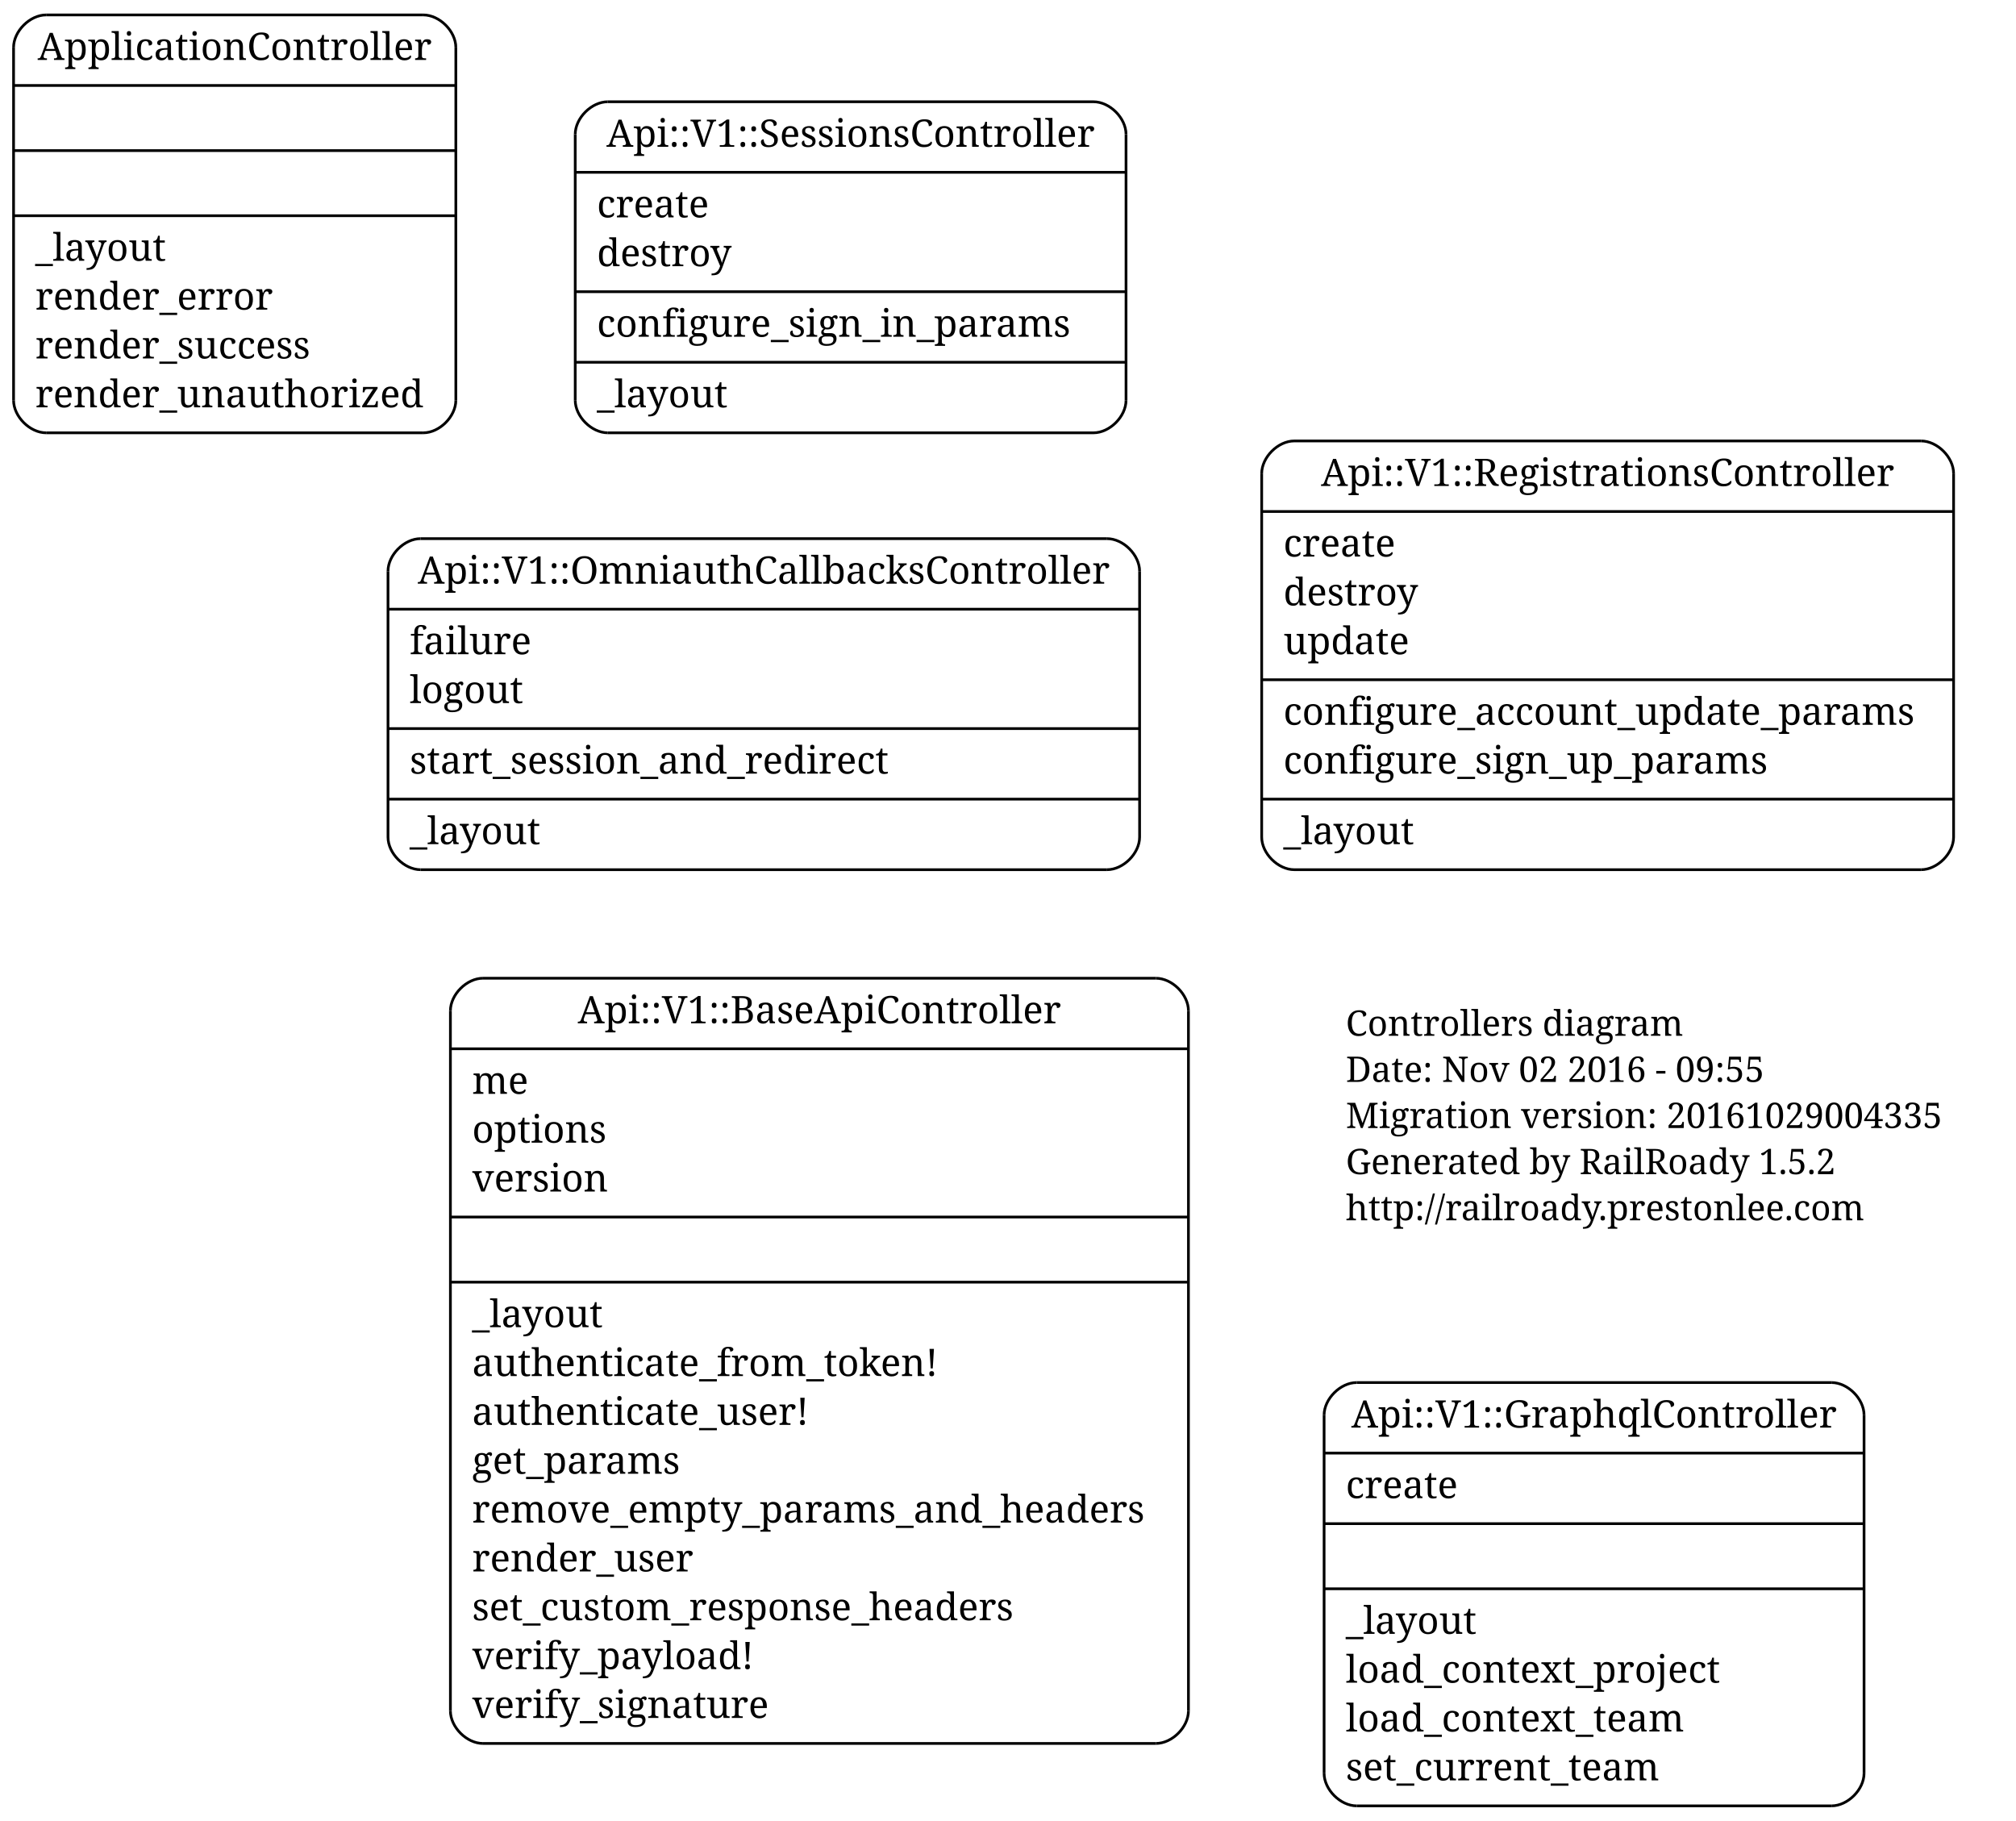
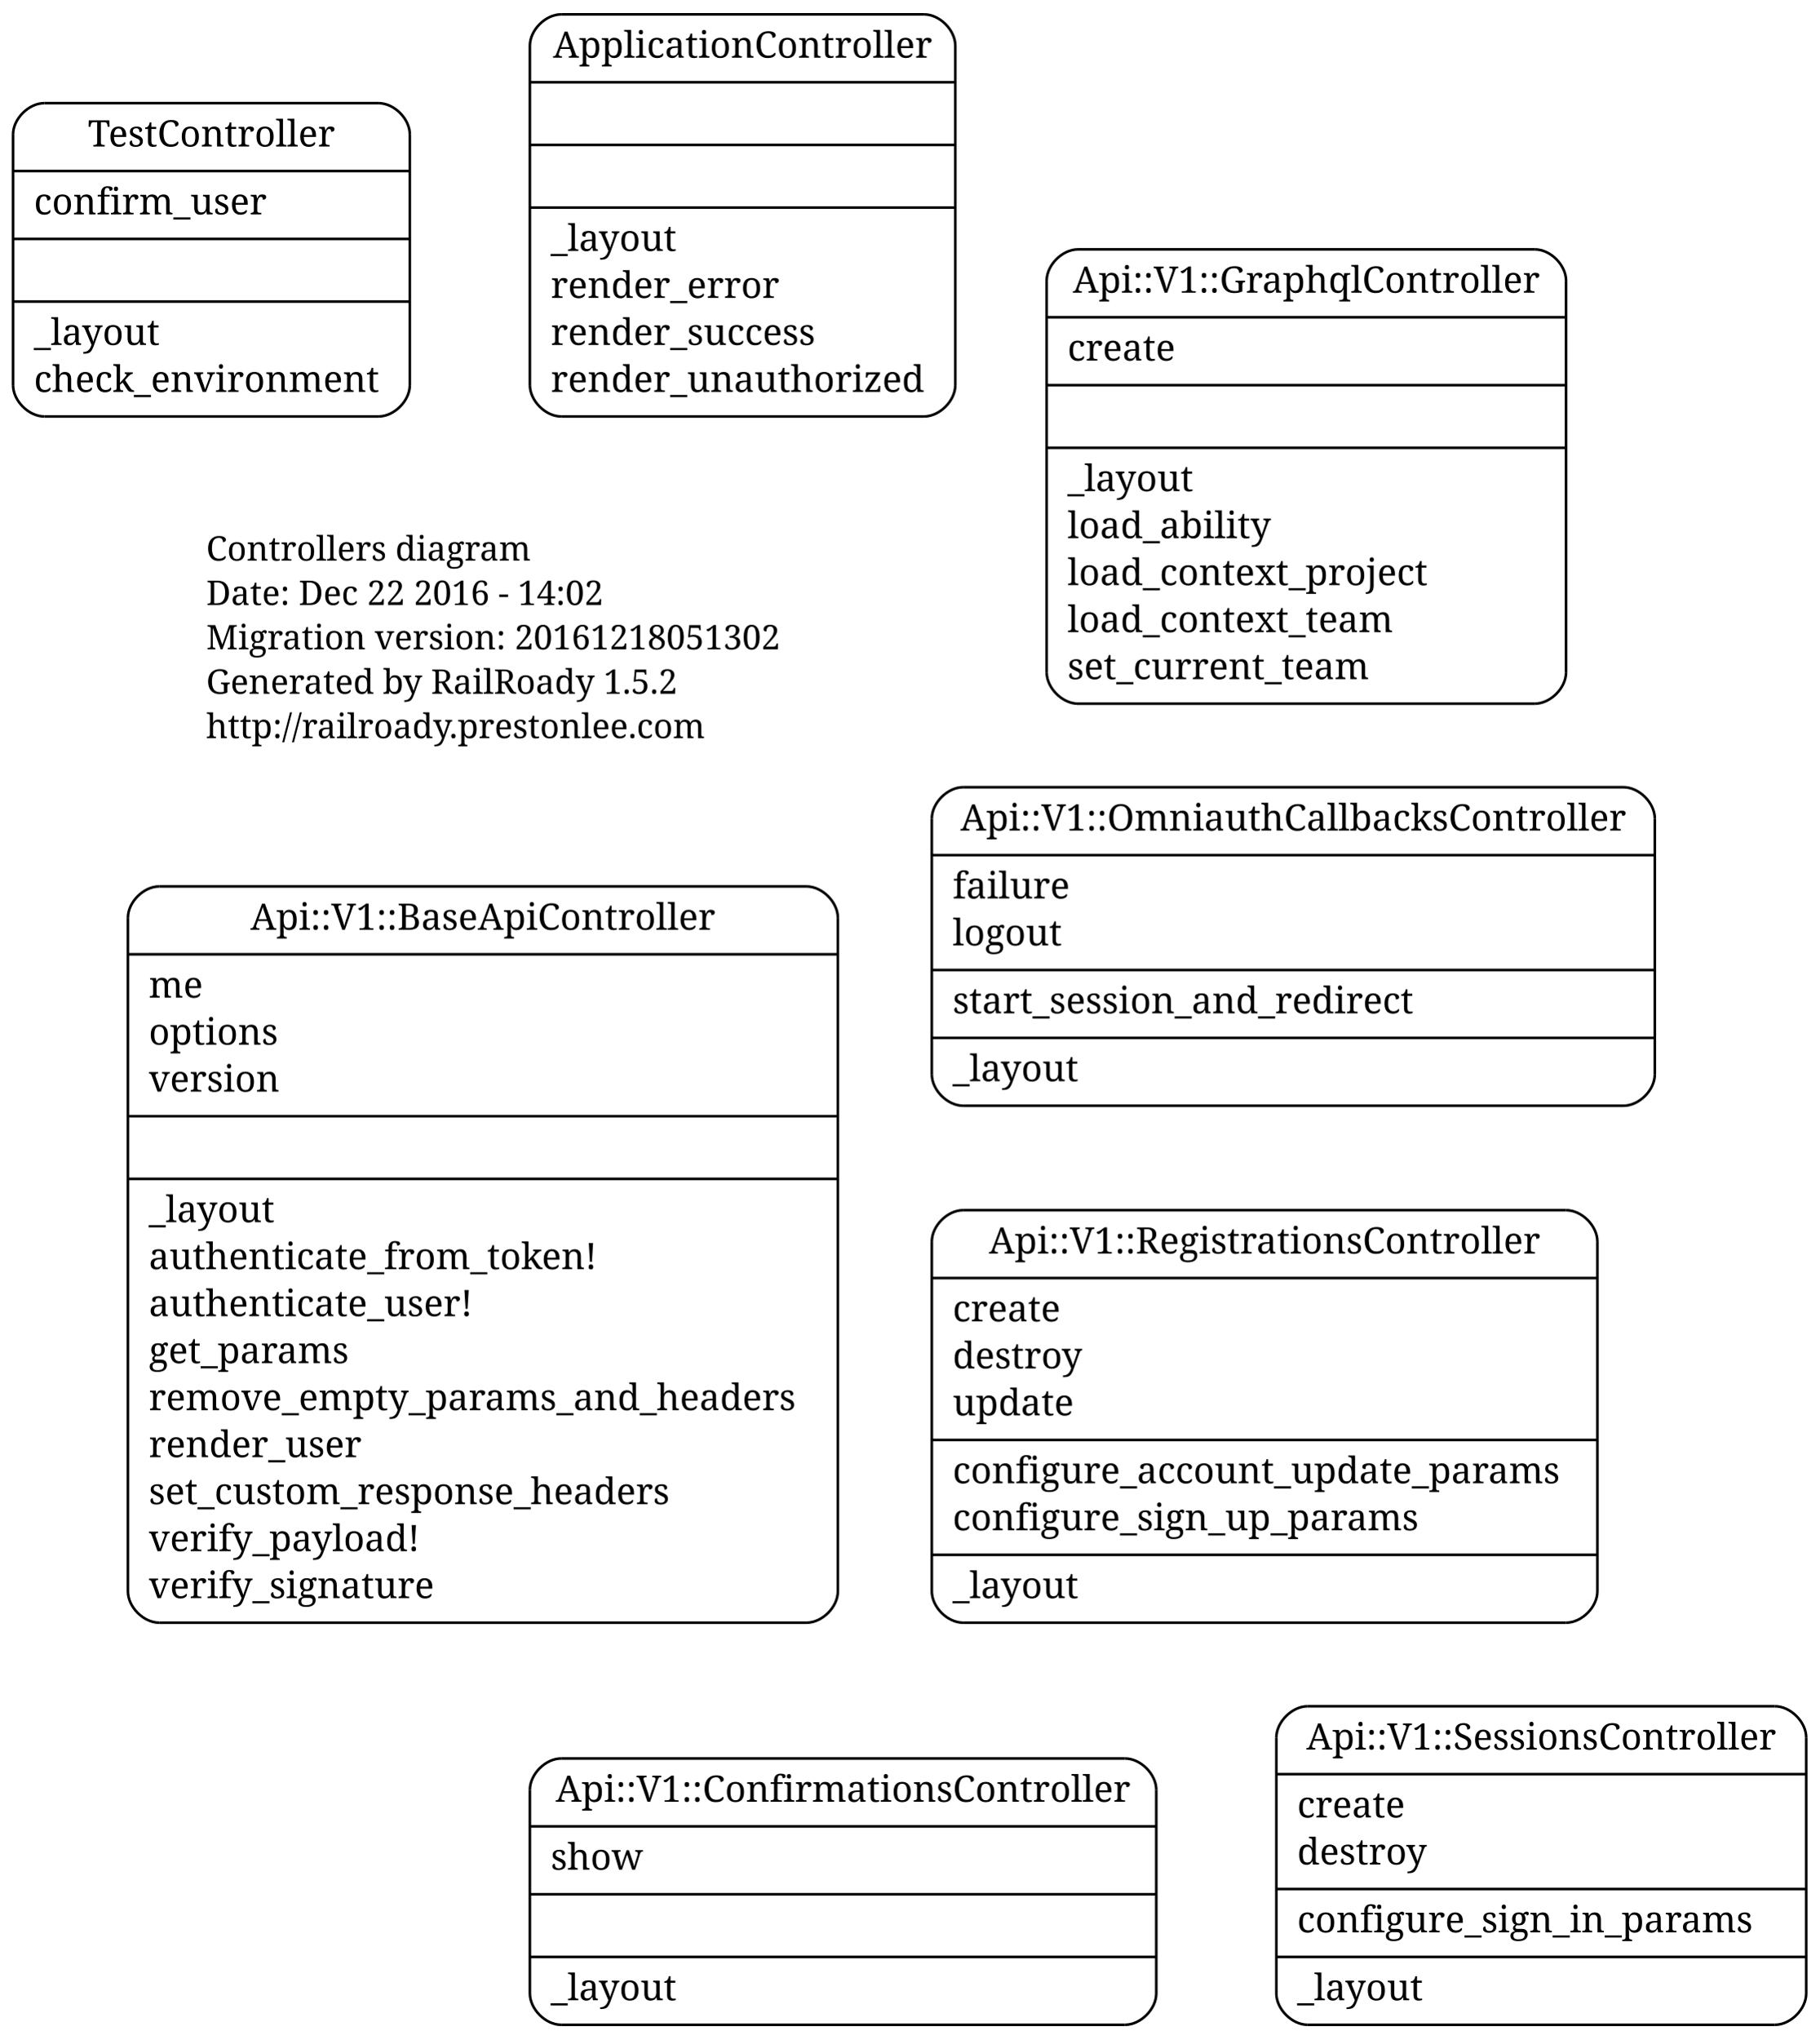
- <svg xmlns="http://www.w3.org/2000/svg" width="743pt" height="671pt" viewBox="0.00 0.00 743.00 671.00">
-   <g id="graph1" class="graph" transform="scale(1 1) rotate(0) translate(4 667)">
-     <polygon fill="none" stroke="none" points="-4,5 -4,-667 740,-667 740,5 -4,5" />
+ <svg xmlns="http://www.w3.org/2000/svg" width="697pt" height="781pt" viewBox="0.00 0.00 697.00 781.00">
+   <g id="graph1" class="graph" transform="scale(1 1) rotate(0) translate(4 777)">
+     <polygon fill="none" stroke="none" points="-4,5 -4,-777 694,-777 694,5 -4,5" />
    <g id="node1" class="node">
-       <text text-anchor="start" x="492" y="-285.3" font-family="Times Roman,serif" font-size="13.00">Controllers diagram</text>
-       <text text-anchor="start" x="492" y="-268.3" font-family="Times Roman,serif" font-size="13.00">Date: Nov 02 2016 - 09:55</text>
-       <text text-anchor="start" x="492" y="-251.3" font-family="Times Roman,serif" font-size="13.00">Migration version: 20161029004335</text>
-       <text text-anchor="start" x="492" y="-234.3" font-family="Times Roman,serif" font-size="13.00">Generated by RailRoady 1.5.2</text>
-       <text text-anchor="start" x="492" y="-217.3" font-family="Times Roman,serif" font-size="13.00">http://railroady.prestonlee.com</text>
+       <text text-anchor="start" x="75" y="-562.3" font-family="Times Roman,serif" font-size="13.00">Controllers diagram</text>
+       <text text-anchor="start" x="75" y="-545.3" font-family="Times Roman,serif" font-size="13.00">Date: Dec 22 2016 - 14:02</text>
+       <text text-anchor="start" x="75" y="-528.3" font-family="Times Roman,serif" font-size="13.00">Migration version: 20161218051302</text>
+       <text text-anchor="start" x="75" y="-511.3" font-family="Times Roman,serif" font-size="13.00">Generated by RailRoady 1.5.2</text>
+       <text text-anchor="start" x="75" y="-494.3" font-family="Times Roman,serif" font-size="13.00">http://railroady.prestonlee.com</text>
    </g>
    <g id="node2" class="node">
-       <polyline fill="none" stroke="black" points="220,-507.5 399,-507.5 " />
-       <path fill="none" stroke="black" d="M399,-507.5C405,-507.5 411,-513.5 411,-519.5" />
-       <polyline fill="none" stroke="black" points="411,-519.5 411,-617.5 " />
-       <path fill="none" stroke="black" d="M411,-617.5C411,-623.5 405,-629.5 399,-629.5" />
-       <polyline fill="none" stroke="black" points="399,-629.5 220,-629.5 " />
-       <path fill="none" stroke="black" d="M220,-629.5C214,-629.5 208,-623.5 208,-617.5" />
-       <polyline fill="none" stroke="black" points="208,-617.5 208,-519.5 " />
-       <path fill="none" stroke="black" d="M208,-519.5C208,-513.5 214,-507.5 220,-507.5" />
-       <text text-anchor="middle" x="309.5" y="-612.9" font-family="Times Roman,serif" font-size="14.00">Api::V1::SessionsController</text>
-       <polyline fill="none" stroke="black" points="208,-603.5 411,-603.5 " />
-       <text text-anchor="start" x="216" y="-586.9" font-family="Times Roman,serif" font-size="14.00">create</text>
-       <text text-anchor="start" x="216" y="-568.9" font-family="Times Roman,serif" font-size="14.00">destroy</text>
-       <polyline fill="none" stroke="black" points="208,-559.5 411,-559.5 " />
-       <text text-anchor="start" x="216" y="-542.9" font-family="Times Roman,serif" font-size="14.00">configure_sign_in_params</text>
-       <polyline fill="none" stroke="black" points="208,-533.5 411,-533.5 " />
-       <text text-anchor="start" x="216" y="-516.9" font-family="Times Roman,serif" font-size="14.00">_layout</text>
+       <polyline fill="none" stroke="black" points="211,-1.5 427,-1.5 " />
+       <path fill="none" stroke="black" d="M427,-1.5C433,-1.5 439,-7.5 439,-13.5" />
+       <polyline fill="none" stroke="black" points="439,-13.5 439,-91.5 " />
+       <path fill="none" stroke="black" d="M439,-91.5C439,-97.5 433,-103.5 427,-103.5" />
+       <polyline fill="none" stroke="black" points="427,-103.5 211,-103.5 " />
+       <path fill="none" stroke="black" d="M211,-103.5C205,-103.5 199,-97.5 199,-91.5" />
+       <polyline fill="none" stroke="black" points="199,-91.5 199,-13.5 " />
+       <path fill="none" stroke="black" d="M199,-13.5C199,-7.5 205,-1.5 211,-1.5" />
+       <text text-anchor="middle" x="319" y="-86.9" font-family="Times Roman,serif" font-size="14.00">Api::V1::ConfirmationsController</text>
+       <polyline fill="none" stroke="black" points="199,-77.5 439,-77.5 " />
+       <text text-anchor="start" x="207" y="-60.9" font-family="Times Roman,serif" font-size="14.00">show</text>
+       <polyline fill="none" stroke="black" points="199,-51.5 439,-51.5 " />
+       <polyline fill="none" stroke="black" points="199,-27.5 439,-27.5 " />
+       <text text-anchor="start" x="207" y="-10.9" font-family="Times Roman,serif" font-size="14.00">_layout</text>
    </g>
    <g id="node3" class="node">
-       <polyline fill="none" stroke="black" points="473,-346.5 704,-346.5 " />
-       <path fill="none" stroke="black" d="M704,-346.5C710,-346.5 716,-352.5 716,-358.5" />
-       <polyline fill="none" stroke="black" points="716,-358.5 716,-492.5 " />
-       <path fill="none" stroke="black" d="M716,-492.5C716,-498.5 710,-504.5 704,-504.5" />
-       <polyline fill="none" stroke="black" points="704,-504.5 473,-504.5 " />
-       <path fill="none" stroke="black" d="M473,-504.5C467,-504.5 461,-498.5 461,-492.5" />
-       <polyline fill="none" stroke="black" points="461,-492.5 461,-358.5 " />
-       <path fill="none" stroke="black" d="M461,-358.5C461,-352.5 467,-346.5 473,-346.5" />
-       <text text-anchor="middle" x="588.5" y="-487.9" font-family="Times Roman,serif" font-size="14.00">Api::V1::RegistrationsController</text>
-       <polyline fill="none" stroke="black" points="461,-478.5 716,-478.5 " />
-       <text text-anchor="start" x="469" y="-461.9" font-family="Times Roman,serif" font-size="14.00">create</text>
-       <text text-anchor="start" x="469" y="-443.9" font-family="Times Roman,serif" font-size="14.00">destroy</text>
-       <text text-anchor="start" x="469" y="-425.9" font-family="Times Roman,serif" font-size="14.00">update</text>
-       <polyline fill="none" stroke="black" points="461,-416.5 716,-416.5 " />
-       <text text-anchor="start" x="469" y="-399.9" font-family="Times Roman,serif" font-size="14.00">configure_account_update_params</text>
-       <text text-anchor="start" x="469" y="-381.9" font-family="Times Roman,serif" font-size="14.00">configure_sign_up_params</text>
-       <polyline fill="none" stroke="black" points="461,-372.5 716,-372.5 " />
-       <text text-anchor="start" x="469" y="-355.9" font-family="Times Roman,serif" font-size="14.00">_layout</text>
+       <polyline fill="none" stroke="black" points="497,-1.5 676,-1.5 " />
+       <path fill="none" stroke="black" d="M676,-1.5C682,-1.5 688,-7.5 688,-13.5" />
+       <polyline fill="none" stroke="black" points="688,-13.5 688,-111.5 " />
+       <path fill="none" stroke="black" d="M688,-111.5C688,-117.5 682,-123.5 676,-123.5" />
+       <polyline fill="none" stroke="black" points="676,-123.5 497,-123.5 " />
+       <path fill="none" stroke="black" d="M497,-123.5C491,-123.5 485,-117.5 485,-111.5" />
+       <polyline fill="none" stroke="black" points="485,-111.5 485,-13.5 " />
+       <path fill="none" stroke="black" d="M485,-13.5C485,-7.5 491,-1.5 497,-1.5" />
+       <text text-anchor="middle" x="586.5" y="-106.9" font-family="Times Roman,serif" font-size="14.00">Api::V1::SessionsController</text>
+       <polyline fill="none" stroke="black" points="485,-97.5 688,-97.5 " />
+       <text text-anchor="start" x="493" y="-80.9" font-family="Times Roman,serif" font-size="14.00">create</text>
+       <text text-anchor="start" x="493" y="-62.9" font-family="Times Roman,serif" font-size="14.00">destroy</text>
+       <polyline fill="none" stroke="black" points="485,-53.5 688,-53.5 " />
+       <text text-anchor="start" x="493" y="-36.9" font-family="Times Roman,serif" font-size="14.00">configure_sign_in_params</text>
+       <polyline fill="none" stroke="black" points="485,-27.5 688,-27.5 " />
+       <text text-anchor="start" x="493" y="-10.9" font-family="Times Roman,serif" font-size="14.00">_layout</text>
    </g>
    <g id="node4" class="node">
-       <polyline fill="none" stroke="black" points="174,-24.5 422,-24.5 " />
-       <path fill="none" stroke="black" d="M422,-24.5C428,-24.5 434,-30.5 434,-36.5" />
-       <polyline fill="none" stroke="black" points="434,-36.5 434,-294.5 " />
-       <path fill="none" stroke="black" d="M434,-294.5C434,-300.5 428,-306.5 422,-306.5" />
-       <polyline fill="none" stroke="black" points="422,-306.5 174,-306.5 " />
-       <path fill="none" stroke="black" d="M174,-306.5C168,-306.5 162,-300.5 162,-294.5" />
-       <polyline fill="none" stroke="black" points="162,-294.5 162,-36.5 " />
-       <path fill="none" stroke="black" d="M162,-36.5C162,-30.5 168,-24.5 174,-24.5" />
-       <text text-anchor="middle" x="298" y="-289.9" font-family="Times Roman,serif" font-size="14.00">Api::V1::BaseApiController</text>
-       <polyline fill="none" stroke="black" points="162,-280.5 434,-280.5 " />
-       <text text-anchor="start" x="170" y="-263.9" font-family="Times Roman,serif" font-size="14.00">me</text>
-       <text text-anchor="start" x="170" y="-245.9" font-family="Times Roman,serif" font-size="14.00">options</text>
-       <text text-anchor="start" x="170" y="-227.9" font-family="Times Roman,serif" font-size="14.00">version</text>
-       <polyline fill="none" stroke="black" points="162,-218.5 434,-218.5 " />
-       <polyline fill="none" stroke="black" points="162,-194.5 434,-194.5 " />
-       <text text-anchor="start" x="170" y="-177.9" font-family="Times Roman,serif" font-size="14.00">_layout</text>
-       <text text-anchor="start" x="170" y="-159.9" font-family="Times Roman,serif" font-size="14.00">authenticate_from_token!</text>
-       <text text-anchor="start" x="170" y="-141.9" font-family="Times Roman,serif" font-size="14.00">authenticate_user!</text>
-       <text text-anchor="start" x="170" y="-123.9" font-family="Times Roman,serif" font-size="14.00">get_params</text>
-       <text text-anchor="start" x="170" y="-105.9" font-family="Times Roman,serif" font-size="14.00">remove_empty_params_and_headers</text>
-       <text text-anchor="start" x="170" y="-87.9" font-family="Times Roman,serif" font-size="14.00">render_user</text>
-       <text text-anchor="start" x="170" y="-69.9" font-family="Times Roman,serif" font-size="14.00">set_custom_response_headers</text>
-       <text text-anchor="start" x="170" y="-51.9" font-family="Times Roman,serif" font-size="14.00">verify_payload!</text>
-       <text text-anchor="start" x="170" y="-33.9" font-family="Times Roman,serif" font-size="14.00">verify_signature</text>
+       <polyline fill="none" stroke="black" points="365,-155.5 596,-155.5 " />
+       <path fill="none" stroke="black" d="M596,-155.5C602,-155.5 608,-161.5 608,-167.5" />
+       <polyline fill="none" stroke="black" points="608,-167.5 608,-301.5 " />
+       <path fill="none" stroke="black" d="M608,-301.5C608,-307.5 602,-313.5 596,-313.5" />
+       <polyline fill="none" stroke="black" points="596,-313.5 365,-313.5 " />
+       <path fill="none" stroke="black" d="M365,-313.5C359,-313.5 353,-307.5 353,-301.5" />
+       <polyline fill="none" stroke="black" points="353,-301.5 353,-167.5 " />
+       <path fill="none" stroke="black" d="M353,-167.5C353,-161.5 359,-155.5 365,-155.5" />
+       <text text-anchor="middle" x="480.5" y="-296.9" font-family="Times Roman,serif" font-size="14.00">Api::V1::RegistrationsController</text>
+       <polyline fill="none" stroke="black" points="353,-287.5 608,-287.5 " />
+       <text text-anchor="start" x="361" y="-270.9" font-family="Times Roman,serif" font-size="14.00">create</text>
+       <text text-anchor="start" x="361" y="-252.9" font-family="Times Roman,serif" font-size="14.00">destroy</text>
+       <text text-anchor="start" x="361" y="-234.9" font-family="Times Roman,serif" font-size="14.00">update</text>
+       <polyline fill="none" stroke="black" points="353,-225.5 608,-225.5 " />
+       <text text-anchor="start" x="361" y="-208.9" font-family="Times Roman,serif" font-size="14.00">configure_account_update_params</text>
+       <text text-anchor="start" x="361" y="-190.9" font-family="Times Roman,serif" font-size="14.00">configure_sign_up_params</text>
+       <polyline fill="none" stroke="black" points="353,-181.5 608,-181.5 " />
+       <text text-anchor="start" x="361" y="-164.9" font-family="Times Roman,serif" font-size="14.00">_layout</text>
    </g>
    <g id="node5" class="node">
-       <polyline fill="none" stroke="black" points="496,-1.5 671,-1.5 " />
-       <path fill="none" stroke="black" d="M671,-1.5C677,-1.5 683,-7.5 683,-13.5" />
-       <polyline fill="none" stroke="black" points="683,-13.5 683,-145.5 " />
-       <path fill="none" stroke="black" d="M683,-145.5C683,-151.5 677,-157.5 671,-157.5" />
-       <polyline fill="none" stroke="black" points="671,-157.5 496,-157.5 " />
-       <path fill="none" stroke="black" d="M496,-157.5C490,-157.5 484,-151.5 484,-145.5" />
-       <polyline fill="none" stroke="black" points="484,-145.5 484,-13.5 " />
-       <path fill="none" stroke="black" d="M484,-13.5C484,-7.5 490,-1.5 496,-1.5" />
-       <text text-anchor="middle" x="583.5" y="-140.9" font-family="Times Roman,serif" font-size="14.00">Api::V1::GraphqlController</text>
-       <polyline fill="none" stroke="black" points="484,-131.5 683,-131.5 " />
-       <text text-anchor="start" x="492" y="-114.9" font-family="Times Roman,serif" font-size="14.00">create</text>
-       <polyline fill="none" stroke="black" points="484,-105.5 683,-105.5 " />
-       <polyline fill="none" stroke="black" points="484,-81.5 683,-81.5 " />
-       <text text-anchor="start" x="492" y="-64.9" font-family="Times Roman,serif" font-size="14.00">_layout</text>
-       <text text-anchor="start" x="492" y="-46.9" font-family="Times Roman,serif" font-size="14.00">load_context_project</text>
-       <text text-anchor="start" x="492" y="-28.9" font-family="Times Roman,serif" font-size="14.00">load_context_team</text>
-       <text text-anchor="start" x="492" y="-10.9" font-family="Times Roman,serif" font-size="14.00">set_current_team</text>
+       <polyline fill="none" stroke="black" points="57,-155.5 305,-155.5 " />
+       <path fill="none" stroke="black" d="M305,-155.5C311,-155.5 317,-161.5 317,-167.5" />
+       <polyline fill="none" stroke="black" points="317,-167.5 317,-425.5 " />
+       <path fill="none" stroke="black" d="M317,-425.5C317,-431.5 311,-437.5 305,-437.5" />
+       <polyline fill="none" stroke="black" points="305,-437.5 57,-437.5 " />
+       <path fill="none" stroke="black" d="M57,-437.5C51,-437.5 45,-431.5 45,-425.5" />
+       <polyline fill="none" stroke="black" points="45,-425.5 45,-167.5 " />
+       <path fill="none" stroke="black" d="M45,-167.5C45,-161.5 51,-155.5 57,-155.5" />
+       <text text-anchor="middle" x="181" y="-420.9" font-family="Times Roman,serif" font-size="14.00">Api::V1::BaseApiController</text>
+       <polyline fill="none" stroke="black" points="45,-411.5 317,-411.5 " />
+       <text text-anchor="start" x="53" y="-394.9" font-family="Times Roman,serif" font-size="14.00">me</text>
+       <text text-anchor="start" x="53" y="-376.9" font-family="Times Roman,serif" font-size="14.00">options</text>
+       <text text-anchor="start" x="53" y="-358.9" font-family="Times Roman,serif" font-size="14.00">version</text>
+       <polyline fill="none" stroke="black" points="45,-349.5 317,-349.5 " />
+       <polyline fill="none" stroke="black" points="45,-325.5 317,-325.5 " />
+       <text text-anchor="start" x="53" y="-308.9" font-family="Times Roman,serif" font-size="14.00">_layout</text>
+       <text text-anchor="start" x="53" y="-290.9" font-family="Times Roman,serif" font-size="14.00">authenticate_from_token!</text>
+       <text text-anchor="start" x="53" y="-272.9" font-family="Times Roman,serif" font-size="14.00">authenticate_user!</text>
+       <text text-anchor="start" x="53" y="-254.9" font-family="Times Roman,serif" font-size="14.00">get_params</text>
+       <text text-anchor="start" x="53" y="-236.9" font-family="Times Roman,serif" font-size="14.00">remove_empty_params_and_headers</text>
+       <text text-anchor="start" x="53" y="-218.9" font-family="Times Roman,serif" font-size="14.00">render_user</text>
+       <text text-anchor="start" x="53" y="-200.9" font-family="Times Roman,serif" font-size="14.00">set_custom_response_headers</text>
+       <text text-anchor="start" x="53" y="-182.9" font-family="Times Roman,serif" font-size="14.00">verify_payload!</text>
+       <text text-anchor="start" x="53" y="-164.9" font-family="Times Roman,serif" font-size="14.00">verify_signature</text>
    </g>
    <g id="node6" class="node">
-       <polyline fill="none" stroke="black" points="151,-346.5 404,-346.5 " />
-       <path fill="none" stroke="black" d="M404,-346.5C410,-346.5 416,-352.5 416,-358.5" />
-       <polyline fill="none" stroke="black" points="416,-358.5 416,-456.5 " />
-       <path fill="none" stroke="black" d="M416,-456.5C416,-462.5 410,-468.5 404,-468.5" />
-       <polyline fill="none" stroke="black" points="404,-468.5 151,-468.5 " />
-       <path fill="none" stroke="black" d="M151,-468.5C145,-468.5 139,-462.5 139,-456.5" />
-       <polyline fill="none" stroke="black" points="139,-456.5 139,-358.5 " />
-       <path fill="none" stroke="black" d="M139,-358.5C139,-352.5 145,-346.5 151,-346.5" />
-       <text text-anchor="middle" x="277.5" y="-451.9" font-family="Times Roman,serif" font-size="14.00">Api::V1::OmniauthCallbacksController</text>
-       <polyline fill="none" stroke="black" points="139,-442.5 416,-442.5 " />
-       <text text-anchor="start" x="147" y="-425.9" font-family="Times Roman,serif" font-size="14.00">failure</text>
-       <text text-anchor="start" x="147" y="-407.9" font-family="Times Roman,serif" font-size="14.00">logout</text>
-       <polyline fill="none" stroke="black" points="139,-398.5 416,-398.5 " />
-       <text text-anchor="start" x="147" y="-381.9" font-family="Times Roman,serif" font-size="14.00">start_session_and_redirect</text>
-       <polyline fill="none" stroke="black" points="139,-372.5 416,-372.5 " />
-       <text text-anchor="start" x="147" y="-355.9" font-family="Times Roman,serif" font-size="14.00">_layout</text>
+       <polyline fill="none" stroke="black" points="409,-507.5 584,-507.5 " />
+       <path fill="none" stroke="black" d="M584,-507.5C590,-507.5 596,-513.5 596,-519.5" />
+       <polyline fill="none" stroke="black" points="596,-519.5 596,-669.5 " />
+       <path fill="none" stroke="black" d="M596,-669.5C596,-675.5 590,-681.5 584,-681.5" />
+       <polyline fill="none" stroke="black" points="584,-681.5 409,-681.5 " />
+       <path fill="none" stroke="black" d="M409,-681.5C403,-681.5 397,-675.5 397,-669.5" />
+       <polyline fill="none" stroke="black" points="397,-669.5 397,-519.5 " />
+       <path fill="none" stroke="black" d="M397,-519.5C397,-513.5 403,-507.5 409,-507.5" />
+       <text text-anchor="middle" x="496.5" y="-664.9" font-family="Times Roman,serif" font-size="14.00">Api::V1::GraphqlController</text>
+       <polyline fill="none" stroke="black" points="397,-655.5 596,-655.5 " />
+       <text text-anchor="start" x="405" y="-638.9" font-family="Times Roman,serif" font-size="14.00">create</text>
+       <polyline fill="none" stroke="black" points="397,-629.5 596,-629.5 " />
+       <polyline fill="none" stroke="black" points="397,-605.5 596,-605.5 " />
+       <text text-anchor="start" x="405" y="-588.9" font-family="Times Roman,serif" font-size="14.00">_layout</text>
+       <text text-anchor="start" x="405" y="-570.9" font-family="Times Roman,serif" font-size="14.00">load_ability</text>
+       <text text-anchor="start" x="405" y="-552.9" font-family="Times Roman,serif" font-size="14.00">load_context_project</text>
+       <text text-anchor="start" x="405" y="-534.9" font-family="Times Roman,serif" font-size="14.00">load_context_team</text>
+       <text text-anchor="start" x="405" y="-516.9" font-family="Times Roman,serif" font-size="14.00">set_current_team</text>
    </g>
    <g id="node7" class="node">
-       <polyline fill="none" stroke="black" points="13,-507.5 152,-507.5 " />
-       <path fill="none" stroke="black" d="M152,-507.5C158,-507.5 164,-513.5 164,-519.5" />
-       <polyline fill="none" stroke="black" points="164,-519.5 164,-649.5 " />
-       <path fill="none" stroke="black" d="M164,-649.5C164,-655.5 158,-661.5 152,-661.5" />
-       <polyline fill="none" stroke="black" points="152,-661.5 13,-661.5 " />
-       <path fill="none" stroke="black" d="M13,-661.5C7,-661.5 1,-655.5 1,-649.5" />
-       <polyline fill="none" stroke="black" points="1,-649.5 1,-519.5 " />
-       <path fill="none" stroke="black" d="M1,-519.5C1,-513.5 7,-507.5 13,-507.5" />
-       <text text-anchor="middle" x="82.5" y="-644.9" font-family="Times Roman,serif" font-size="14.00">ApplicationController</text>
-       <polyline fill="none" stroke="black" points="1,-635.5 164,-635.5 " />
-       <polyline fill="none" stroke="black" points="1,-611.5 164,-611.5 " />
-       <polyline fill="none" stroke="black" points="1,-587.5 164,-587.5 " />
-       <text text-anchor="start" x="9" y="-570.9" font-family="Times Roman,serif" font-size="14.00">_layout</text>
-       <text text-anchor="start" x="9" y="-552.9" font-family="Times Roman,serif" font-size="14.00">render_error</text>
-       <text text-anchor="start" x="9" y="-534.9" font-family="Times Roman,serif" font-size="14.00">render_success</text>
-       <text text-anchor="start" x="9" y="-516.9" font-family="Times Roman,serif" font-size="14.00">render_unauthorized</text>
+       <polyline fill="none" stroke="black" points="365,-353.5 618,-353.5 " />
+       <path fill="none" stroke="black" d="M618,-353.5C624,-353.5 630,-359.5 630,-365.5" />
+       <polyline fill="none" stroke="black" points="630,-365.5 630,-463.5 " />
+       <path fill="none" stroke="black" d="M630,-463.5C630,-469.5 624,-475.5 618,-475.5" />
+       <polyline fill="none" stroke="black" points="618,-475.5 365,-475.5 " />
+       <path fill="none" stroke="black" d="M365,-475.5C359,-475.5 353,-469.5 353,-463.5" />
+       <polyline fill="none" stroke="black" points="353,-463.5 353,-365.5 " />
+       <path fill="none" stroke="black" d="M353,-365.5C353,-359.5 359,-353.5 365,-353.5" />
+       <text text-anchor="middle" x="491.5" y="-458.9" font-family="Times Roman,serif" font-size="14.00">Api::V1::OmniauthCallbacksController</text>
+       <polyline fill="none" stroke="black" points="353,-449.5 630,-449.5 " />
+       <text text-anchor="start" x="361" y="-432.9" font-family="Times Roman,serif" font-size="14.00">failure</text>
+       <text text-anchor="start" x="361" y="-414.9" font-family="Times Roman,serif" font-size="14.00">logout</text>
+       <polyline fill="none" stroke="black" points="353,-405.5 630,-405.5 " />
+       <text text-anchor="start" x="361" y="-388.9" font-family="Times Roman,serif" font-size="14.00">start_session_and_redirect</text>
+       <polyline fill="none" stroke="black" points="353,-379.5 630,-379.5 " />
+       <text text-anchor="start" x="361" y="-362.9" font-family="Times Roman,serif" font-size="14.00">_layout</text>
+     </g>
+     <g id="node8" class="node">
+       <polyline fill="none" stroke="black" points="13,-617.5 141,-617.5 " />
+       <path fill="none" stroke="black" d="M141,-617.5C147,-617.5 153,-623.5 153,-629.5" />
+       <polyline fill="none" stroke="black" points="153,-629.5 153,-725.5 " />
+       <path fill="none" stroke="black" d="M153,-725.5C153,-731.5 147,-737.5 141,-737.5" />
+       <polyline fill="none" stroke="black" points="141,-737.5 13,-737.5 " />
+       <path fill="none" stroke="black" d="M13,-737.5C7,-737.5 1,-731.5 1,-725.5" />
+       <polyline fill="none" stroke="black" points="1,-725.5 1,-629.5 " />
+       <path fill="none" stroke="black" d="M1,-629.5C1,-623.5 7,-617.5 13,-617.5" />
+       <text text-anchor="middle" x="77" y="-720.9" font-family="Times Roman,serif" font-size="14.00">TestController</text>
+       <polyline fill="none" stroke="black" points="1,-711.5 153,-711.5 " />
+       <text text-anchor="start" x="9" y="-694.9" font-family="Times Roman,serif" font-size="14.00">confirm_user</text>
+       <polyline fill="none" stroke="black" points="1,-685.5 153,-685.5 " />
+       <polyline fill="none" stroke="black" points="1,-661.5 153,-661.5 " />
+       <text text-anchor="start" x="9" y="-644.9" font-family="Times Roman,serif" font-size="14.00">_layout</text>
+       <text text-anchor="start" x="9" y="-626.9" font-family="Times Roman,serif" font-size="14.00">check_environment</text>
+     </g>
+     <g id="node9" class="node">
+       <polyline fill="none" stroke="black" points="211,-617.5 350,-617.5 " />
+       <path fill="none" stroke="black" d="M350,-617.5C356,-617.5 362,-623.5 362,-629.5" />
+       <polyline fill="none" stroke="black" points="362,-629.5 362,-759.5 " />
+       <path fill="none" stroke="black" d="M362,-759.5C362,-765.5 356,-771.5 350,-771.5" />
+       <polyline fill="none" stroke="black" points="350,-771.5 211,-771.5 " />
+       <path fill="none" stroke="black" d="M211,-771.5C205,-771.5 199,-765.5 199,-759.5" />
+       <polyline fill="none" stroke="black" points="199,-759.5 199,-629.5 " />
+       <path fill="none" stroke="black" d="M199,-629.5C199,-623.5 205,-617.5 211,-617.5" />
+       <text text-anchor="middle" x="280.5" y="-754.9" font-family="Times Roman,serif" font-size="14.00">ApplicationController</text>
+       <polyline fill="none" stroke="black" points="199,-745.5 362,-745.5 " />
+       <polyline fill="none" stroke="black" points="199,-721.5 362,-721.5 " />
+       <polyline fill="none" stroke="black" points="199,-697.5 362,-697.5 " />
+       <text text-anchor="start" x="207" y="-680.9" font-family="Times Roman,serif" font-size="14.00">_layout</text>
+       <text text-anchor="start" x="207" y="-662.9" font-family="Times Roman,serif" font-size="14.00">render_error</text>
+       <text text-anchor="start" x="207" y="-644.9" font-family="Times Roman,serif" font-size="14.00">render_success</text>
+       <text text-anchor="start" x="207" y="-626.9" font-family="Times Roman,serif" font-size="14.00">render_unauthorized</text>
    </g>
  </g>
</svg>
